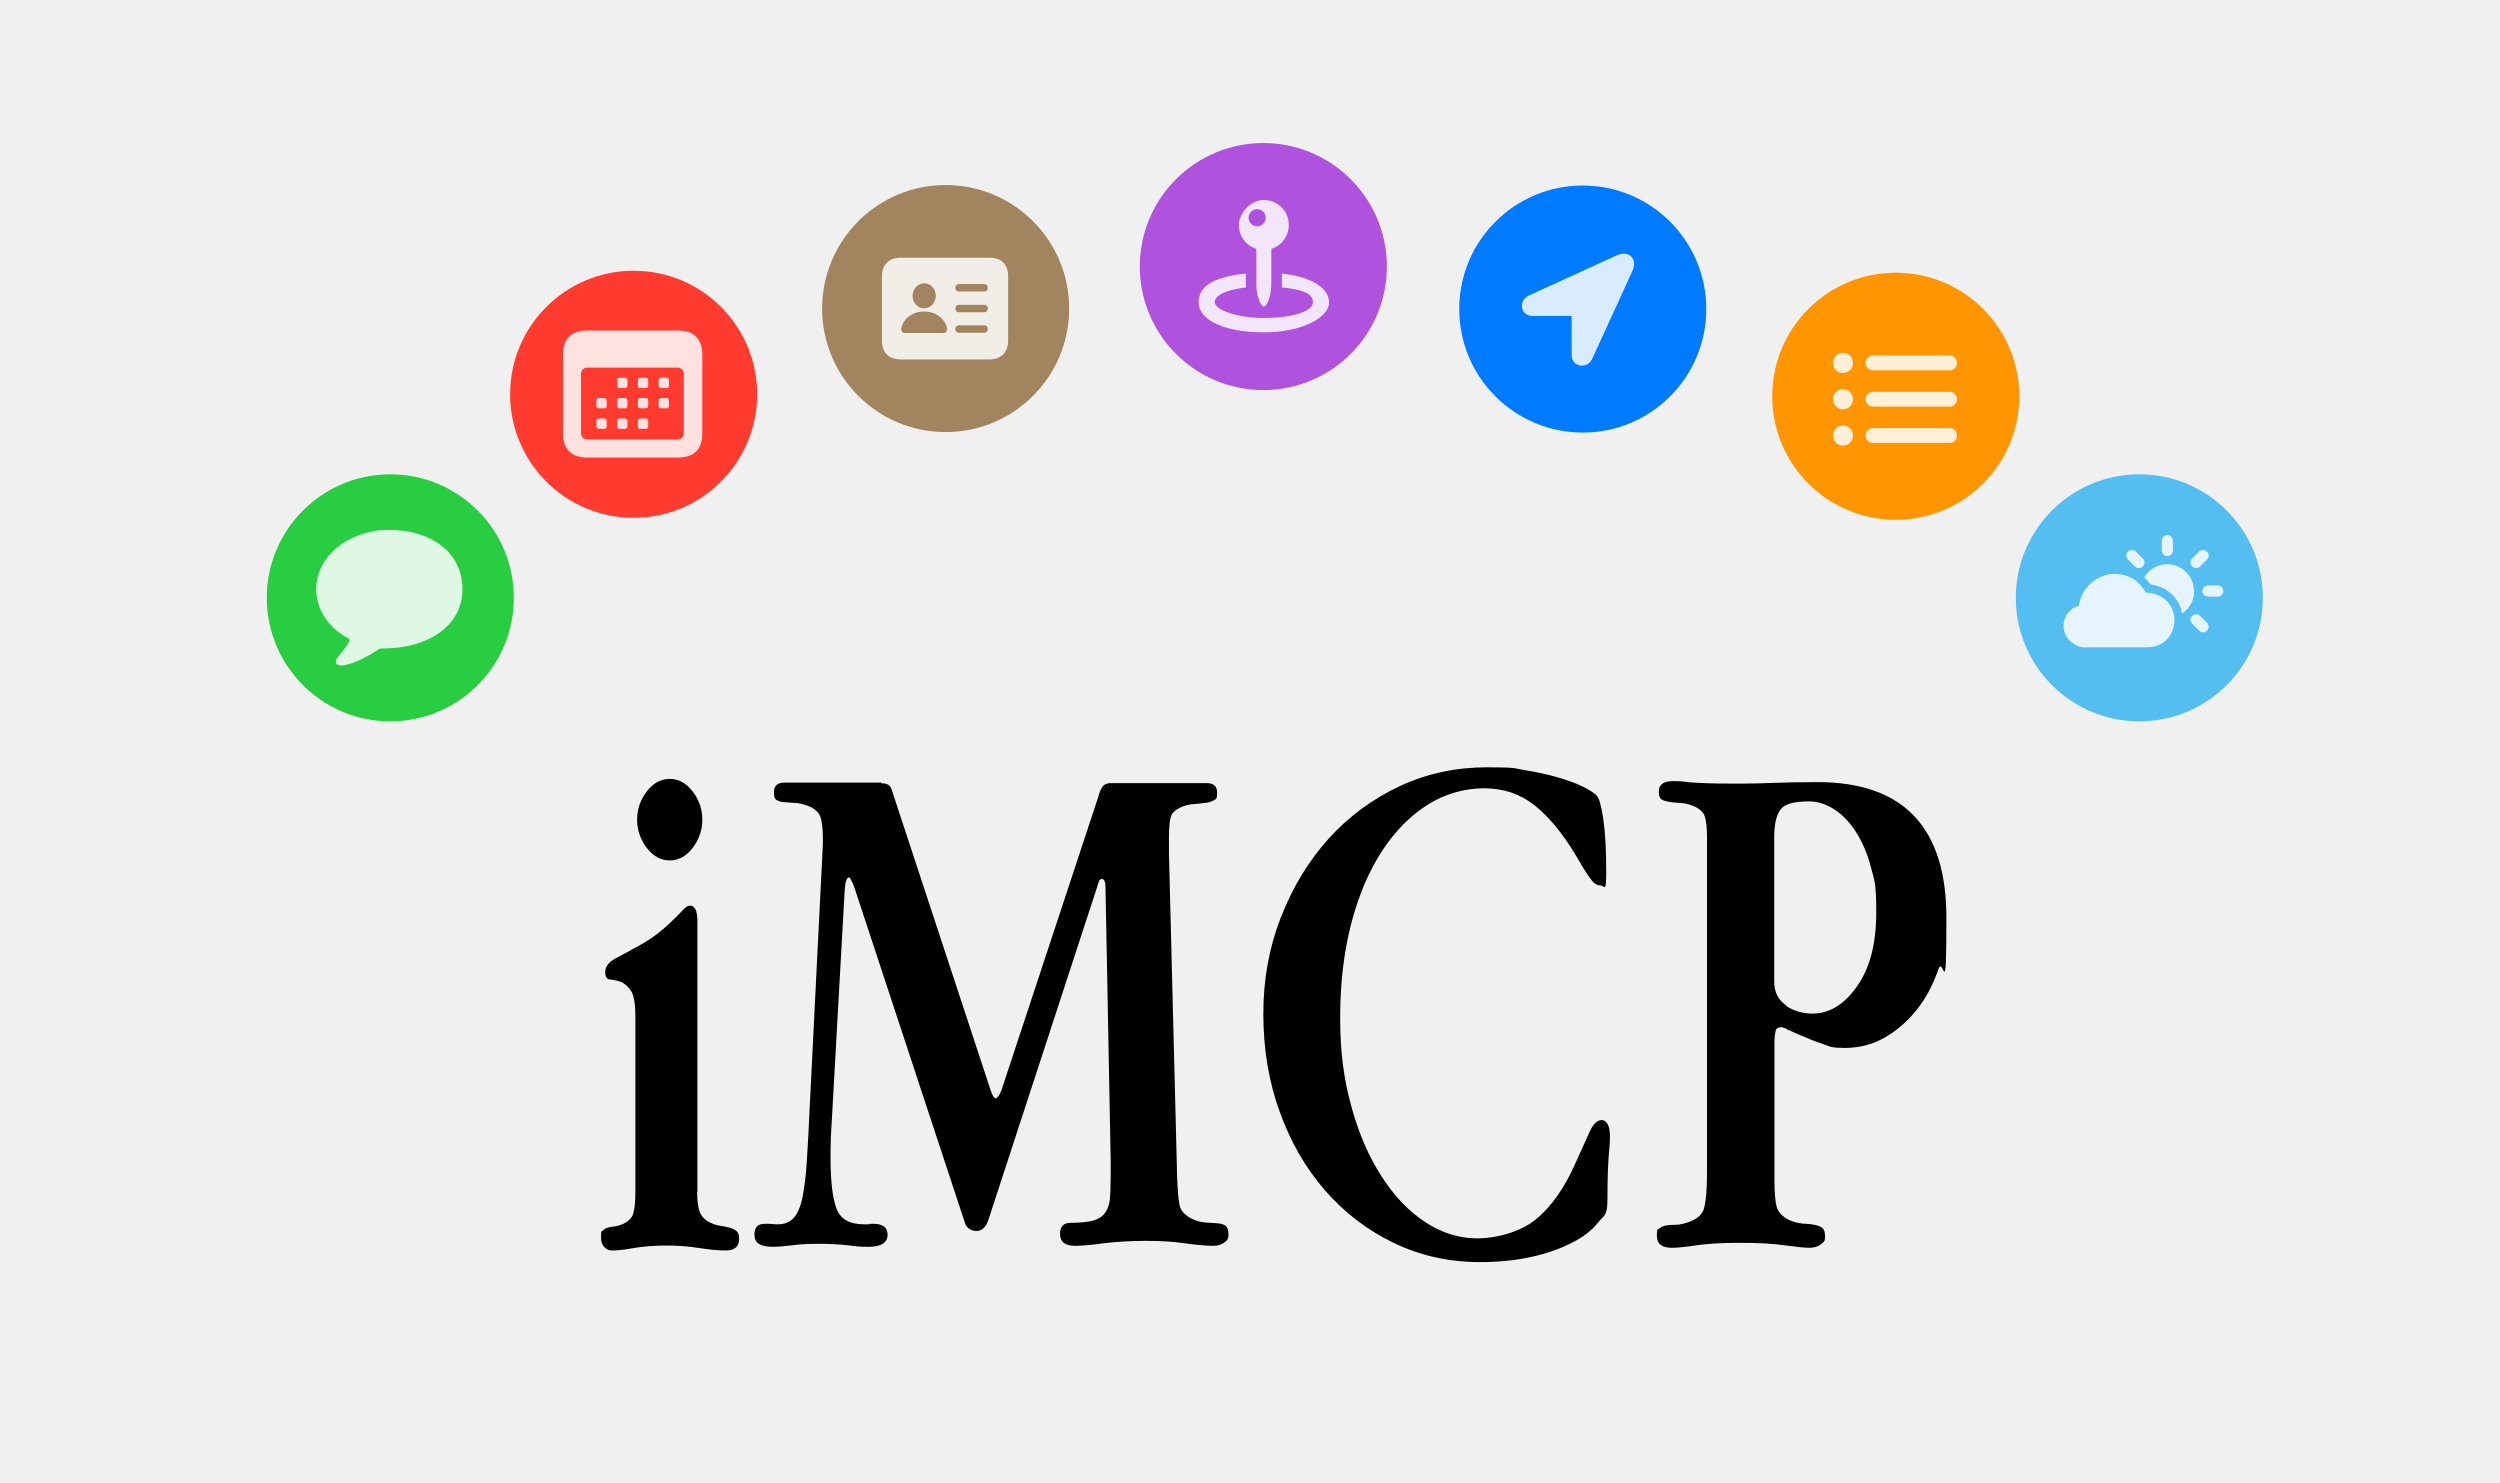
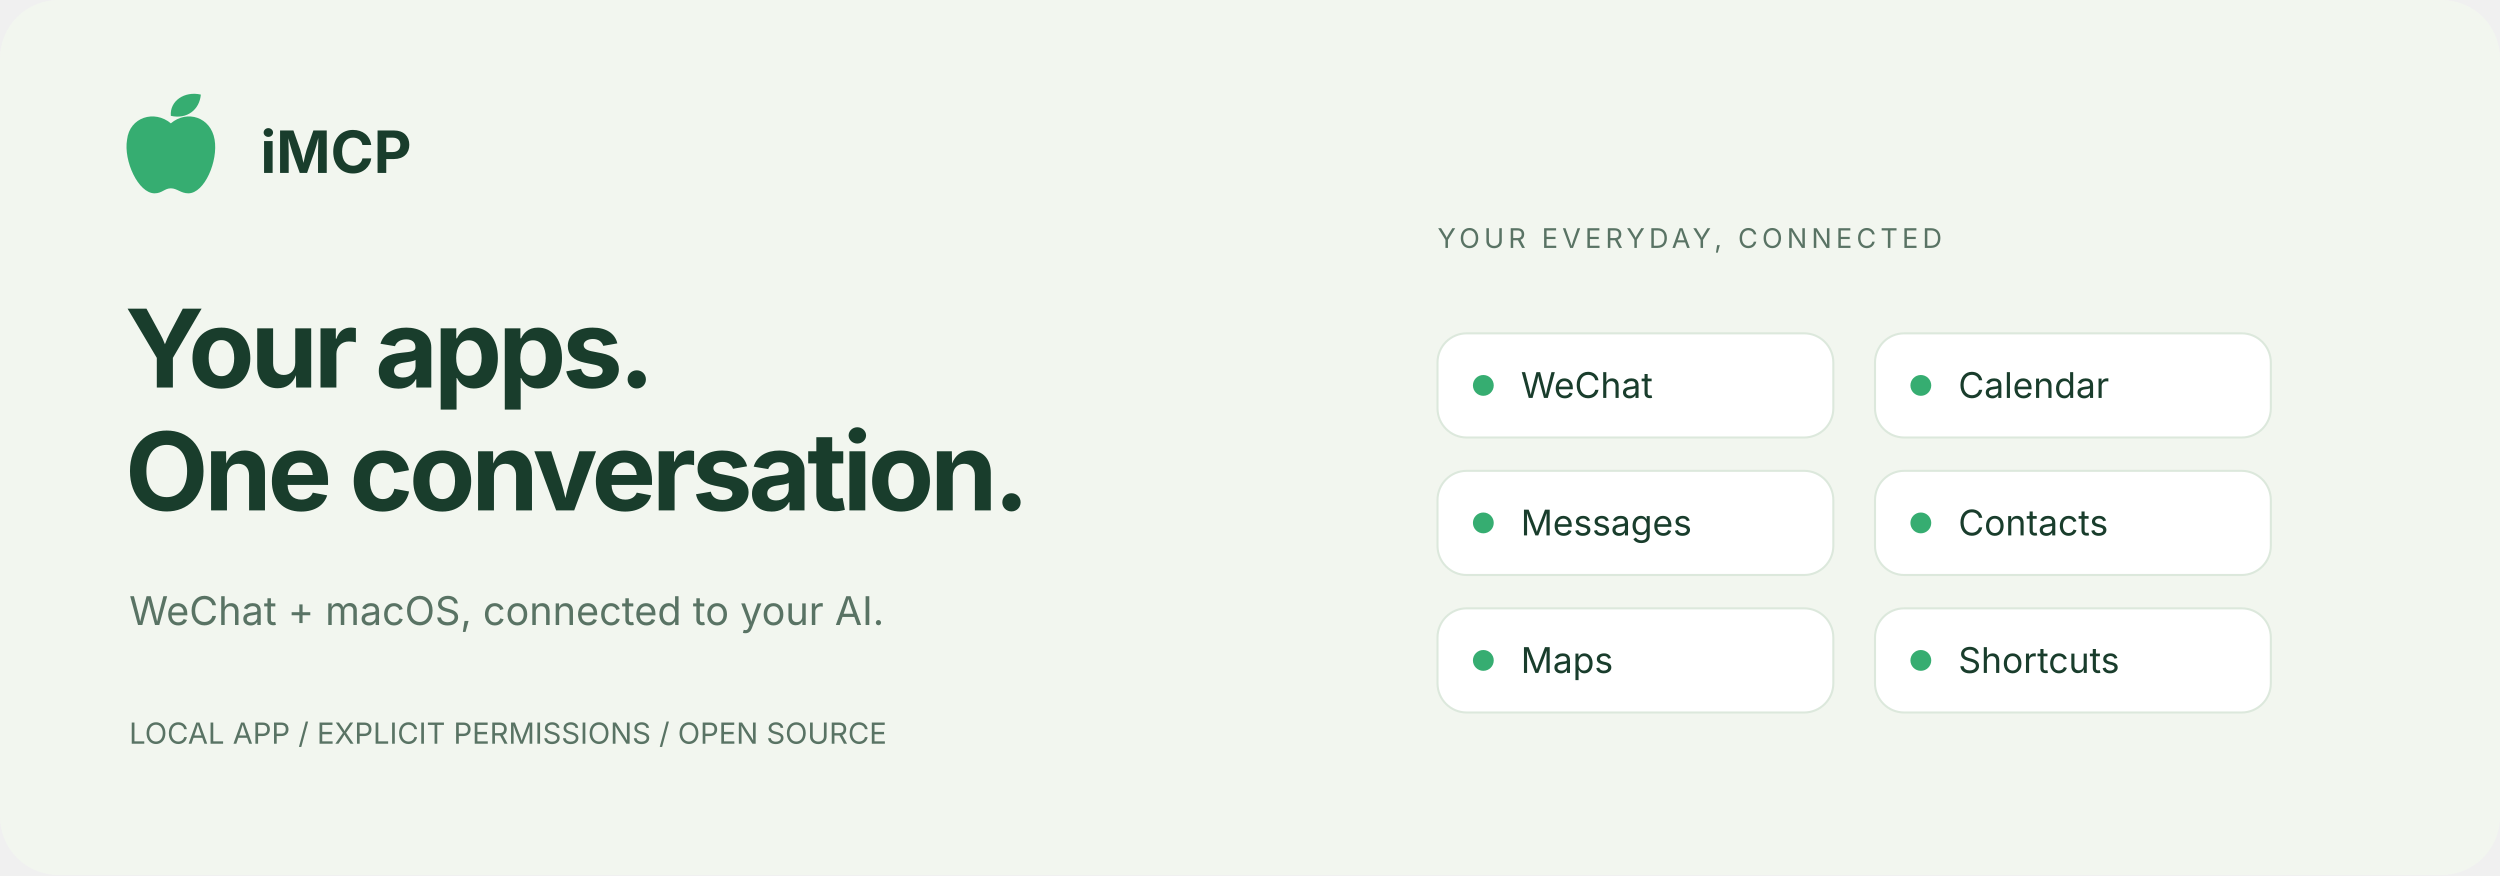
- <svg xmlns="http://www.w3.org/2000/svg" version="1.1" viewBox="0 0 1012 600">
-   <defs>
-     <style>
-       .symbol {
-         fill: #fff;
-         fill-opacity: .85;
-       }
-     </style>
-   </defs>
-   <g fill="#000">
-     <path d="M282.2,482.4c0,3.6.4,6.3,1,8.1.7,1.8,2,3.2,3.8,4.2,1.6.8,3.1,1.3,4.6,1.5s2.8.5,3.9.8,2,.8,2.7,1.4,1,1.6,1,3c0,3.2-1.8,4.8-5.4,4.8s-6.6-.4-10.8-1c-4.2-.7-8.6-1-13.4-1s-9.5.4-13.1,1c-3.6.7-6.5,1-8.7,1s-4.5-1.7-4.5-5.1.2-2.4.8-3,1.2-1,2.1-1.2c.9-.2,1.9-.4,2.9-.5s2.1-.5,3.3-1c2.2-1.2,3.6-2.6,4-4.4.5-1.7.8-4.5.8-8.5v-70.8c0-5.4-.6-9-1.9-10.8s-2.7-3-4.2-3.5-2.9-.8-4.2-.9-1.9-1.1-1.9-3.1,1.4-4,4.1-5.4,6.5-3.5,11.5-6.3c3-1.8,5.5-3.6,7.6-5.4,2.1-1.8,3.8-3.4,5.2-4.8,1.4-1.4,2.5-2.5,3.4-3.5.9-.9,1.7-1.4,2.5-1.4,2,0,3,2.1,3,6.3v109.5ZM280.4,320.4c2.6,3.4,3.9,7.2,3.9,11.4s-1.3,8-3.9,11.4-5.7,5.1-9.3,5.1-6.7-1.7-9.3-5.1c-2.6-3.4-3.9-7.2-3.9-11.4s1.3-8,3.9-11.4,5.7-5.1,9.3-5.1,6.7,1.7,9.3,5.1Z" />
-     <path d="M356.9,317.1c1,0,1.9.1,2.5.5.7.3,1.2,1,1.6,2.2l39.9,121.2c.8,2.4,1.5,3.6,2.1,3.6s1.6-1.1,2.4-3.3l39.3-119.1c.4-1.6,1-2.9,1.6-3.8.7-.9,1.9-1.4,3.5-1.4h38.7c2.8,0,4.2,1.3,4.2,3.9s-.5,2.6-1.4,3.1-2,.9-3.5,1c-1.4.2-3,.4-4.6.5-1.7.1-3.5.5-5.2,1.3-2.2,1-3.5,2.2-4,3.7-.5,1.5-.8,4.2-.8,8.2v7.1l3.3,130.5c.2,5.4.5,9.2,1,11.6.5,2.4,2.4,4.3,5.5,5.7,1.8.8,3.6,1.2,5.4,1.3s3.4.2,4.6.3c1.3.1,2.4.5,3.1,1,.8.6,1.2,1.8,1.2,3.6s-.5,2.2-1.6,3.1-2.6,1.4-4.6,1.4c-3.2,0-7-.4-11.5-1-4.5-.7-9.8-1-15.8-1s-12.4.4-17.2,1c-4.9.7-8.8,1-11.5,1-4,0-6-1.6-6-4.8s1.5-4.5,4.5-4.5,6.8-.3,8.9-.9c2.1-.6,3.7-1.6,4.8-3.1,1.1-1.5,1.8-3.4,2-5.8s.3-5.4.3-8.9v-6.9l-2.1-110.3c0-2.2-.5-3.3-1.5-3.3s-1.2,1-1.8,3l-44.1,135c-1,3-2.6,4.5-4.8,4.5s-4.2-1.2-4.8-3.6l-44.7-135.6c-1-2.6-1.7-3.9-2.1-3.9-1,0-1.6,1.9-1.8,5.7l-5.1,91.2c-.2,3.4-.4,6.5-.5,9.2-.1,2.8-.1,5.3-.1,7.5,0,9.3.8,16.1,2.4,20.4,1.6,4.3,5.3,6.4,11.1,6.4s1.2,0,1.8-.1c.6-.1,1.3-.1,2.1-.1,3.8,0,5.7,1.5,5.7,4.5s-2.5,4.8-7.5,4.8-5-.2-8.5-.6-7.5-.6-12.1-.6-7.5.2-10.6.6-5.8.6-8,.6c-4.8,0-7.2-1.6-7.2-4.8s1.4-4.5,4.2-4.5,2.2,0,3.1.1,1.6.1,2.2.1c2.6,0,4.7-.8,6.3-2.5,1.6-1.7,2.8-4.4,3.6-8.2.8-3.8,1.4-8.7,1.8-14.8s.8-13.5,1.2-22.5l5.1-101.9c0-.4,0-1.1.1-2.1s.1-2.3.1-3.9c0-4.6-.4-7.7-1.2-9.5-.8-1.8-2.6-3.2-5.4-4.2-1.8-.6-3.5-1-5.1-1-1.6-.1-3-.2-4.2-.3-1.2-.1-2.1-.4-2.9-.9s-1-1.5-1-3.1c0-2.6,1.4-3.9,4.2-3.9h39.3Z" />
-     <path d="M518.7,370.9c4.7-12.1,11.2-22.6,19.3-31.6,8.2-9,17.8-16,28.7-21.1s22.7-7.6,35.2-7.6,10.6.4,15.6,1.2,9.5,1.8,13.5,3,7.3,2.4,9.9,3.7c2.6,1.3,4.4,2.5,5.4,3.5s1.9,4.1,2.7,9.5c.8,5.3,1.2,12.5,1.2,21.5s-.8,5.4-2.4,5.4-2.8-1-4.3-3.1-3.3-5-5.5-8.9c-5.4-9-11-15.8-16.8-20.4s-12.6-6.9-20.4-6.9-15.8,2.2-22.8,6.6c-7,4.4-13.2,10.6-18.5,18.7s-9.5,17.9-12.5,29.4-4.5,24.2-4.5,38.2,1.5,24.9,4.5,35.8,7,20.3,12.2,28.3c5.1,8,11,14.2,17.7,18.6s13.8,6.6,21.2,6.6,17.2-2.5,23.5-7.6,11.8-12.9,16.3-23.2c2.4-5.4,4.3-9.6,5.7-12.6s3-4.5,4.8-4.5,3.3,2.1,3.3,6.3-.2,4-.5,8.2-.5,10-.5,17.2-1.2,6.6-3.8,9.8-6,5.9-10.7,8.2c-4.6,2.4-10,4.3-16.3,5.7-6.3,1.4-13.2,2.1-20.8,2.1-12.6,0-24.2-2.6-35-7.8-10.7-5.2-20-12.3-27.8-21.3s-13.9-19.6-18.3-31.8c-4.4-12.2-6.6-25.4-6.6-39.6s2.4-27,7.1-39.1h0Z" />
-     <path d="M723.1,416.4c-1.2-.4-1.9-.6-2.1-.6-1.2,0-2,.5-2.2,1.4s-.5,2.4-.5,4.4v55.9c0,5.2.3,8.9.9,11,.6,2.2,2.3,4,5.1,5.4,1.8.8,3.6,1.2,5.4,1.4,1.8.1,3.3.2,4.7.5,1.3.2,2.3.6,3.2,1.2.8.6,1.2,1.8,1.2,3.6s-.5,2.2-1.7,3.1c-1.1.9-2.7,1.4-4.7,1.4s-5.3-.4-10-1c-4.7-.7-10.8-1-18.5-1s-12.8.4-17.2,1c-4.5.7-7.8,1-10,1-4,0-6-1.6-6-4.8s.3-2.4,1-3,1.5-1,2.5-1.2,2.2-.3,3.6-.3,2.8-.2,4.2-.6c4.4-1.2,7-3.2,7.8-6.1.8-2.9,1.2-7.7,1.2-14.5v-135.1c0-4.4-.3-7.5-1-9.3-.7-1.8-2.5-3.2-5.2-4.2-1.8-.6-3.5-1-5.2-1-1.7-.1-3.2-.2-4.3-.5-1.2-.2-2.2-.5-2.8-1-.7-.5-1-1.5-1-3.1,0-2.8,1.9-4.2,5.7-4.2s3.2.1,7,.5c3.9.3,9.5.5,16.7.5h4.8c3.4,0,7.6-.1,12.6-.3,5-.2,10.8-.3,17.4-.3,34.8,0,52.2,18.3,52.2,54.9s-1.1,14.6-3.3,21-5.2,12-9,16.6c-3.8,4.7-8.2,8.4-13,11.1-4.9,2.7-10.2,4-15.8,4s-5.7-.5-8.7-1.5-6.3-2.3-9.9-3.9l-4.8-2.1h0ZM723,407.2c3.3,2.1,6.8,3.1,10.7,3.1,6.8,0,12.8-3.6,18-11,5.2-7.3,7.8-17.2,7.8-29.9s-.8-13-2.2-18.5-3.5-10.2-6-14.1-5.4-7-8.7-9.1c-3.3-2.2-6.8-3.3-10.3-3.3-6.2,0-10.1,1.1-11.7,3.5-1.6,2.3-2.4,6-2.4,11.2v58.2c0,4.4,1.7,7.6,5,9.8Z" />
-   </g>
-   <g>
-     <circle fill="#28cd41" cx="158" cy="242" r="50" />
-     <g class="symbol">
-       <path d="M138.2,269.4c3,0,9.8-2.9,14.8-6.4.6-.4,1-.5,1.5-.5h.7c17.6,0,32-8.8,32-24s-13.1-24-29.6-24-29.6,10.7-29.6,24c0,7.9,4.5,15.3,12.9,19.9.6.3.8.7.5,1.3-1.6,2.6-3.8,5.2-4.8,6.5-1.4,1.7-.6,3.2,1.6,3.2Z" />
+ <svg xmlns="http://www.w3.org/2000/svg" viewBox="0 0 1200 420" role="img" aria-labelledby="title desc">
+   <rect width="1200" height="420" rx="28" fill="#f2f6ef" />
+   <g font-family="-apple-system, BlinkMacSystemFont, 'Segoe UI', sans-serif">
+     <g transform="translate(52 40) scale(.6)" fill="#36ad71">
+       <path d="M50.0 32.0 C37.0 21.0 17.0 27.0 15.0 45.0 C12.0 62.0 24.0 88.0 37.0 88.0 C43.0 88.0 45.0 84.0 50.0 84.0 C55.0 84.0 58.0 88.0 64.0 88.0 C77.0 88.0 88.0 62.0 85.0 45.0 C82.0 27.0 63.0 21.0 50.0 32.0 Z" />
+       <path d="M50.0 26.0 C49.0 14.0 61.0 6.0 74.0 9.0 C73.0 21.0 63.0 29.0 50.0 26.0 Z" />
    </g>
-   </g>
-   <g>
-     <circle fill="#ff3b30" cx="256.5" cy="159.6" r="50" />
-     <g class="symbol">
-       <path d="M237.5,185.2h37.2c6.2,0,9.6-3.4,9.6-9.6v-32.2c0-6.1-3.4-9.6-9.6-9.6h-37.2c-6.2,0-9.6,3.4-9.6,9.6v32.2c0,6.1,3.4,9.6,9.6,9.6h0ZM238.1,177.9c-1.9,0-2.9-.9-2.9-2.9v-23.3c0-2,1-2.9,2.9-2.9h35.8c1.9,0,2.9.9,2.9,2.9v23.3c0,2.1-1,2.9-2.9,2.9h-35.8ZM251.1,157.1h1.6c1,0,1.3-.3,1.3-1.3v-1.6c0-1-.3-1.3-1.3-1.3h-1.6c-1,0-1.3.3-1.3,1.3v1.6c0,1,.3,1.3,1.3,1.3ZM259.5,157.1h1.6c1,0,1.3-.3,1.3-1.3v-1.6c0-1-.3-1.3-1.3-1.3h-1.6c-1,0-1.3.3-1.3,1.3v1.6c0,1,.3,1.3,1.3,1.3ZM267.9,157.1h1.6c1,0,1.3-.3,1.3-1.3v-1.6c0-1-.4-1.3-1.3-1.3h-1.6c-1,0-1.3.3-1.3,1.3v1.6c0,1,.4,1.3,1.3,1.3ZM242.7,165.3h1.6c1,0,1.3-.3,1.3-1.3v-1.6c0-1-.4-1.3-1.3-1.3h-1.6c-1,0-1.3.3-1.3,1.3v1.6c0,1,.4,1.3,1.3,1.3ZM251.1,165.3h1.6c1,0,1.3-.3,1.3-1.3v-1.6c0-1-.3-1.3-1.3-1.3h-1.6c-1,0-1.3.3-1.3,1.3v1.6c0,1,.3,1.3,1.3,1.3ZM259.5,165.3h1.6c1,0,1.3-.3,1.3-1.3v-1.6c0-1-.3-1.3-1.3-1.3h-1.6c-1,0-1.3.3-1.3,1.3v1.6c0,1,.3,1.3,1.3,1.3ZM267.9,165.3h1.6c1,0,1.3-.3,1.3-1.3v-1.6c0-1-.4-1.3-1.3-1.3h-1.6c-1,0-1.3.3-1.3,1.3v1.6c0,1,.4,1.3,1.3,1.3ZM242.7,173.6h1.6c1,0,1.3-.3,1.3-1.3v-1.6c0-1-.4-1.3-1.3-1.3h-1.6c-1,0-1.3.3-1.3,1.3v1.6c0,1,.4,1.3,1.3,1.3ZM251.1,173.6h1.6c1,0,1.3-.3,1.3-1.3v-1.6c0-1-.3-1.3-1.3-1.3h-1.6c-1,0-1.3.3-1.3,1.3v1.6c0,1,.3,1.3,1.3,1.3ZM259.5,173.6h1.6c1,0,1.3-.3,1.3-1.3v-1.6c0-1-.3-1.3-1.3-1.3h-1.6c-1,0-1.3.3-1.3,1.3v1.6c0,1,.3,1.3,1.3,1.3Z" />
-     </g>
-   </g>
-   <g>
-     <circle fill="#a2845e" cx="382.8" cy="124.9" r="50" />
-     <g class="symbol">
-       <path d="M408.1,112v25.8c0,4.9-2.8,7.7-7.7,7.7h-35.7c-5,0-7.7-2.8-7.7-7.7v-25.8c0-4.9,2.8-7.7,7.7-7.7h35.7c5,0,7.7,2.7,7.7,7.7ZM364.8,133.2c0,.9.5,1.6,1.5,1.6h15.6c1,0,1.5-.7,1.5-1.6c0-2-2.8-7.1-9.3-7.1s-9.3,5.1-9.3,7.1h0ZM388.2,131.7c-.9,0-1.5.7-1.5,1.5s.6,1.5,1.5,1.5h10.2c.9,0,1.5-.7,1.5-1.5s-.6-1.5-1.5-1.5h-10.2ZM388.2,123.4c-.9,0-1.5.7-1.5,1.5s.6,1.5,1.5,1.5h10.2c.9,0,1.5-.7,1.5-1.5s-.6-1.5-1.5-1.5h-10.2ZM369.4,119.7c0,2.9,2.1,5.1,4.7,5.1s4.7-2.2,4.7-5.1-2.1-5-4.7-5-4.7,2.3-4.7,5ZM388.2,115c-.9,0-1.5.7-1.5,1.5s.6,1.5,1.5,1.5h10.2c.9,0,1.5-.7,1.5-1.5s-.6-1.5-1.5-1.5h-10.2Z" />
-     </g>
-   </g>
-   <g>
-     <circle fill="#af52de" cx="511.4" cy="107.9" r="50" />
-     <g class="symbol">
-       <path d="M504.41,115.45v.9c-7.64.9-12.69,3.03-12.69,5.95s8.43,6.4,19.88,6.4,19.88-2.58,19.88-6.4-5.06-5.17-12.58-5.95v-5.62c11.57,1.24,19.1,5.62,19.1,11.68s-10.78,12.13-26.4,12.13-26.4-4.83-26.4-12.13,7.53-10.45,19.1-11.68v4.72h.11Z" />
-       <path d="M521.71,91.07c0,4.49-2.92,8.43-7.08,9.66v14.27c0,4.94-1.8,9.1-3.03,9.1s-3.03-4.16-3.03-9.1v-14.27c-4.16-1.24-7.08-5.17-7.08-9.66s4.49-10.11,10.11-10.11,10.11,4.49,10.11,10.11ZM505.42,88.15c0,1.91,1.57,3.48,3.48,3.48s3.48-1.57,3.48-3.48-1.57-3.48-3.48-3.48-3.48,1.57-3.48,3.48h0Z" />
-     </g>
-   </g>
-   <g>
-     <circle fill="#007aff" cx="640.7" cy="125.1" r="50" />
-     <g class="symbol">
-       <path d="M620.3,127.9h15.6c.2,0,.3.1.3.3v15.6c0,4.8,6.4,5.9,8.4,1.3l16.2-35.4c2.3-5-1.5-8.6-6.4-6.3l-35.5,16.2c-4.4,2-3.5,8.3,1.4,8.3h0Z" />
-     </g>
-   </g>
-   <g>
-     <circle fill="#ff9500" cx="767.4" cy="160.4" r="50" />
-     <g class="symbol">
-       <path d="M758.1,179.3h31.2c1.6,0,2.9-1.4,2.9-3s-1.2-3-2.9-3h-31.2c-1.6,0-2.9,1.4-2.9,3s1.3,3,2.9,3Z" />
-       <path d="M746,180.4c2.2,0,4.1-1.8,4.1-4.1s-1.8-4.1-4.1-4.1-4,1.8-4,4.1,1.8,4.1,4,4.1Z" />
-       <path d="M758.1,164.6h31.2c1.6,0,2.9-1.4,2.9-3s-1.2-3-2.9-3h-31.2c-1.6,0-2.9,1.4-2.9,3s1.3,3,2.9,3Z" />
-       <path d="M746,165.7c2.2,0,4.1-1.8,4.1-4.1s-1.8-4.1-4.1-4.1-4,1.8-4,4.1,1.8,4.1,4,4.1Z" />
-       <path d="M758.1,149.9h31.2c1.6,0,2.9-1.4,2.9-3s-1.2-3-2.9-3h-31.2c-1.6,0-2.9,1.4-2.9,3s1.3,3,2.9,3Z" />
-       <path d="M746,151c2.2,0,4.1-1.8,4.1-4.1s-1.8-4.1-4.1-4.1-4,1.8-4,4.1,1.8,4.1,4,4.1Z" />
-     </g>
-   </g>
-   <g>
-     <circle fill="#55bef0" cx="866" cy="242" r="50" />
-     <g class="symbol">
-       <path d="M890.6,249.3l2.8,2.8c.9.9.9,2.3,0,3.2s-2.4.9-3.2,0l-2.8-2.8c-.9-.9-.9-2.3,0-3.2s2.3-.9,3.2,0ZM888.2,239.3c0,3.8-1.9,7.1-4.9,9-1.1-6.3-6.2-10.9-12.8-11.7-.7-1.1-1.5-2-2.5-2.9,1.9-3.1,5.3-5.3,9.3-5.3,6,0,10.8,4.9,10.8,10.8h.1ZM900,239.3c0,1.2-1,2.2-2.3,2.2h-3.9c-1.2,0-2.3-1-2.3-2.2s1.1-2.3,2.3-2.3h3.9c1.2,0,2.3,1,2.3,2.3ZM893.4,223.3c.9.9.9,2.3,0,3.2l-2.8,2.8c-.9.9-2.3.9-3.2,0s-.9-2.4,0-3.2l2.8-2.8c.9-.9,2.3-.9,3.2,0ZM864.6,223.3l2.8,2.8c.9.9.9,2.3,0,3.2s-2.3.9-3.2,0l-2.8-2.8c-.9-.9-.9-2.3,0-3.2s2.4-.9,3.2,0ZM879.6,218.9v3.9c0,1.2-1,2.3-2.3,2.3s-2.2-1.1-2.2-2.3v-3.9c0-1.2,1-2.3,2.2-2.3s2.3,1,2.3,2.3Z" />
-       <path d="M844.6,262h24.8c6.2,0,10.8-4.7,10.8-11s-4.9-11.1-11.6-11.1c-2.2-4.2-6.4-7.6-12.8-7.6s-13.5,5.6-14.2,12.9c-3.8,1-6.3,4.2-6.3,8.3s3.7,8.6,9.2,8.6h0Z" />
-     </g>
+     <text x="125" y="83" font-size="28" font-weight="700" fill="#193d2c">iMCP</text>
+     <text x="60" y="186" font-size="52" font-weight="700" letter-spacing="-2" fill="#193d2c">Your apps.</text>
+     <text x="60" y="245" font-size="52" font-weight="700" letter-spacing="-2" fill="#193d2c">One conversation.</text>
+     <text x="62" y="300" font-size="19" fill="#597364">WeChat + macOS, connected to your AI.</text>
+     <text x="62" y="357" font-size="14" fill="#597364">LOCAL APP  /  EXPLICIT PERMISSIONS  /  OPEN SOURCE</text>
+     <text x="690" y="119" font-size="13" letter-spacing="2" fill="#597364">YOUR EVERYDAY, CONNECTED</text>
+     <rect x="690" y="160" width="190" height="50" rx="14" fill="#ffffff" stroke="#dce8dc" />
+     <circle cx="712" cy="185" r="5" fill="#36ad71" />
+     <text x="730" y="191" font-size="17" fill="#193d2c">WeChat</text>
+     <rect x="900" y="160" width="190" height="50" rx="14" fill="#ffffff" stroke="#dce8dc" />
+     <circle cx="922" cy="185" r="5" fill="#36ad71" />
+     <text x="940" y="191" font-size="17" fill="#193d2c">Calendar</text>
+     <rect x="690" y="226" width="190" height="50" rx="14" fill="#ffffff" stroke="#dce8dc" />
+     <circle cx="712" cy="251" r="5" fill="#36ad71" />
+     <text x="730" y="257" font-size="17" fill="#193d2c">Messages</text>
+     <rect x="900" y="226" width="190" height="50" rx="14" fill="#ffffff" stroke="#dce8dc" />
+     <circle cx="922" cy="251" r="5" fill="#36ad71" />
+     <text x="940" y="257" font-size="17" fill="#193d2c">Contacts</text>
+     <rect x="690" y="292" width="190" height="50" rx="14" fill="#ffffff" stroke="#dce8dc" />
+     <circle cx="712" cy="317" r="5" fill="#36ad71" />
+     <text x="730" y="323" font-size="17" fill="#193d2c">Maps</text>
+     <rect x="900" y="292" width="190" height="50" rx="14" fill="#ffffff" stroke="#dce8dc" />
+     <circle cx="922" cy="317" r="5" fill="#36ad71" />
+     <text x="940" y="323" font-size="17" fill="#193d2c">Shortcuts</text>
  </g>
</svg>
